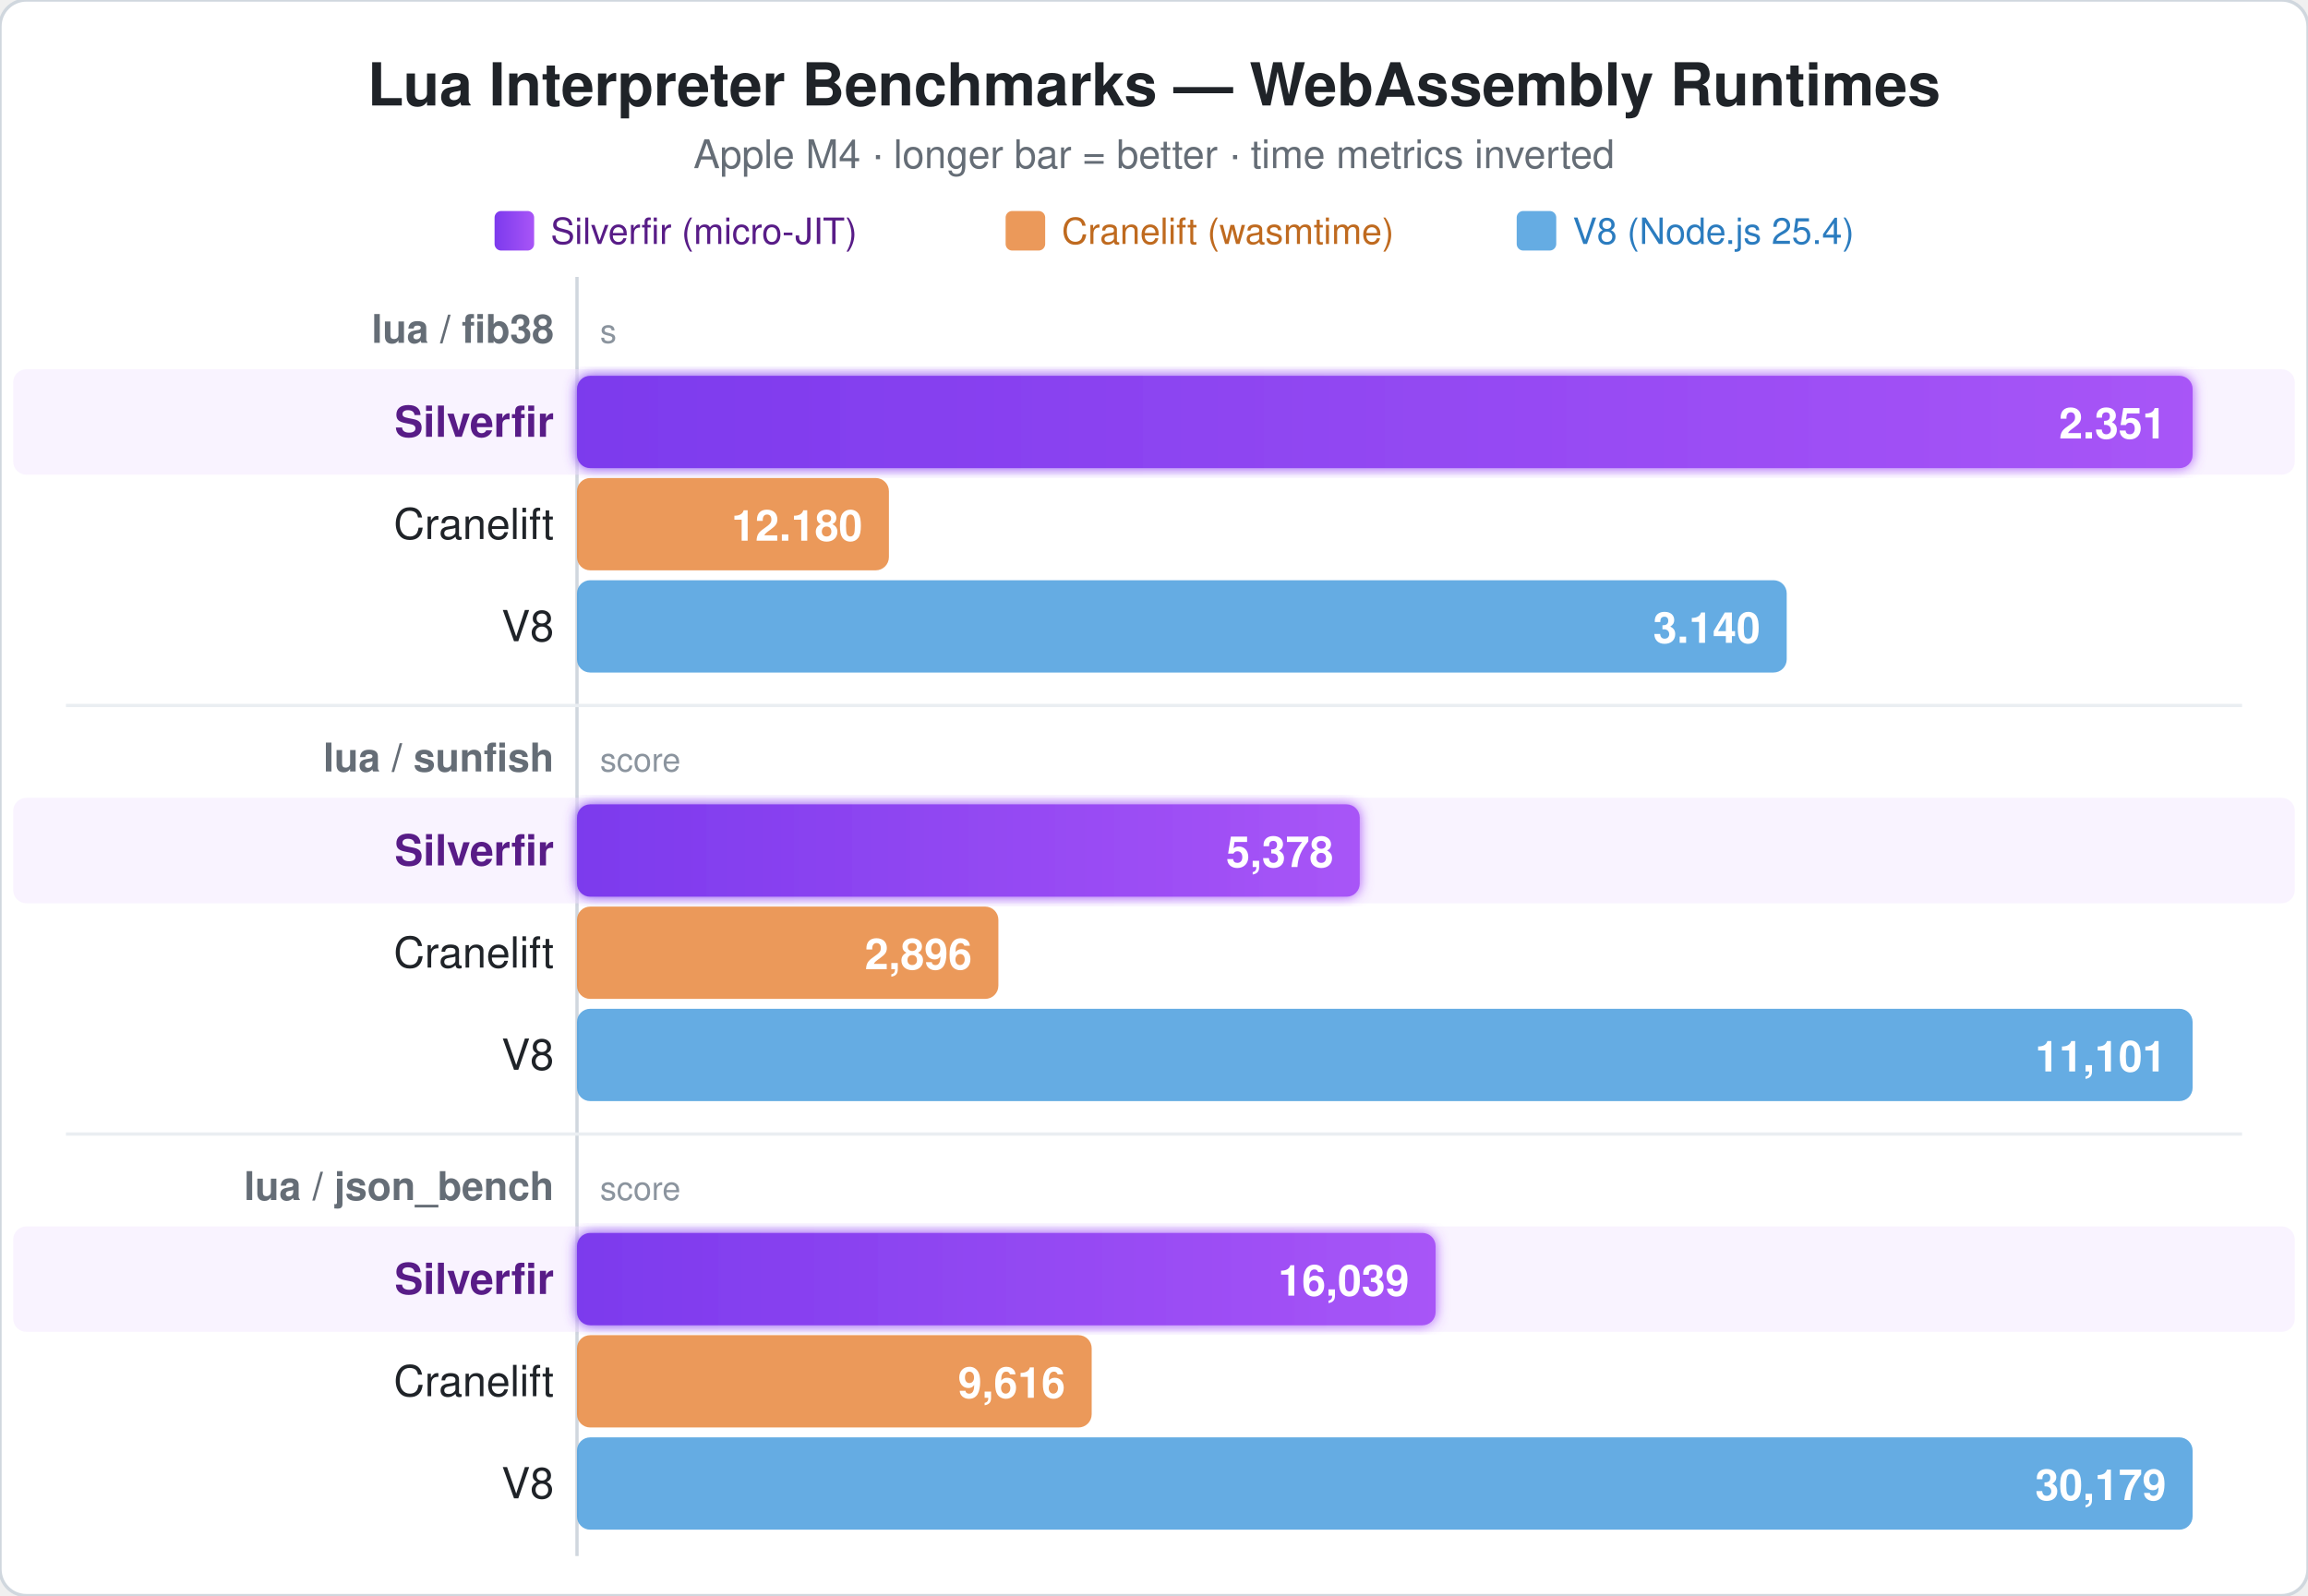
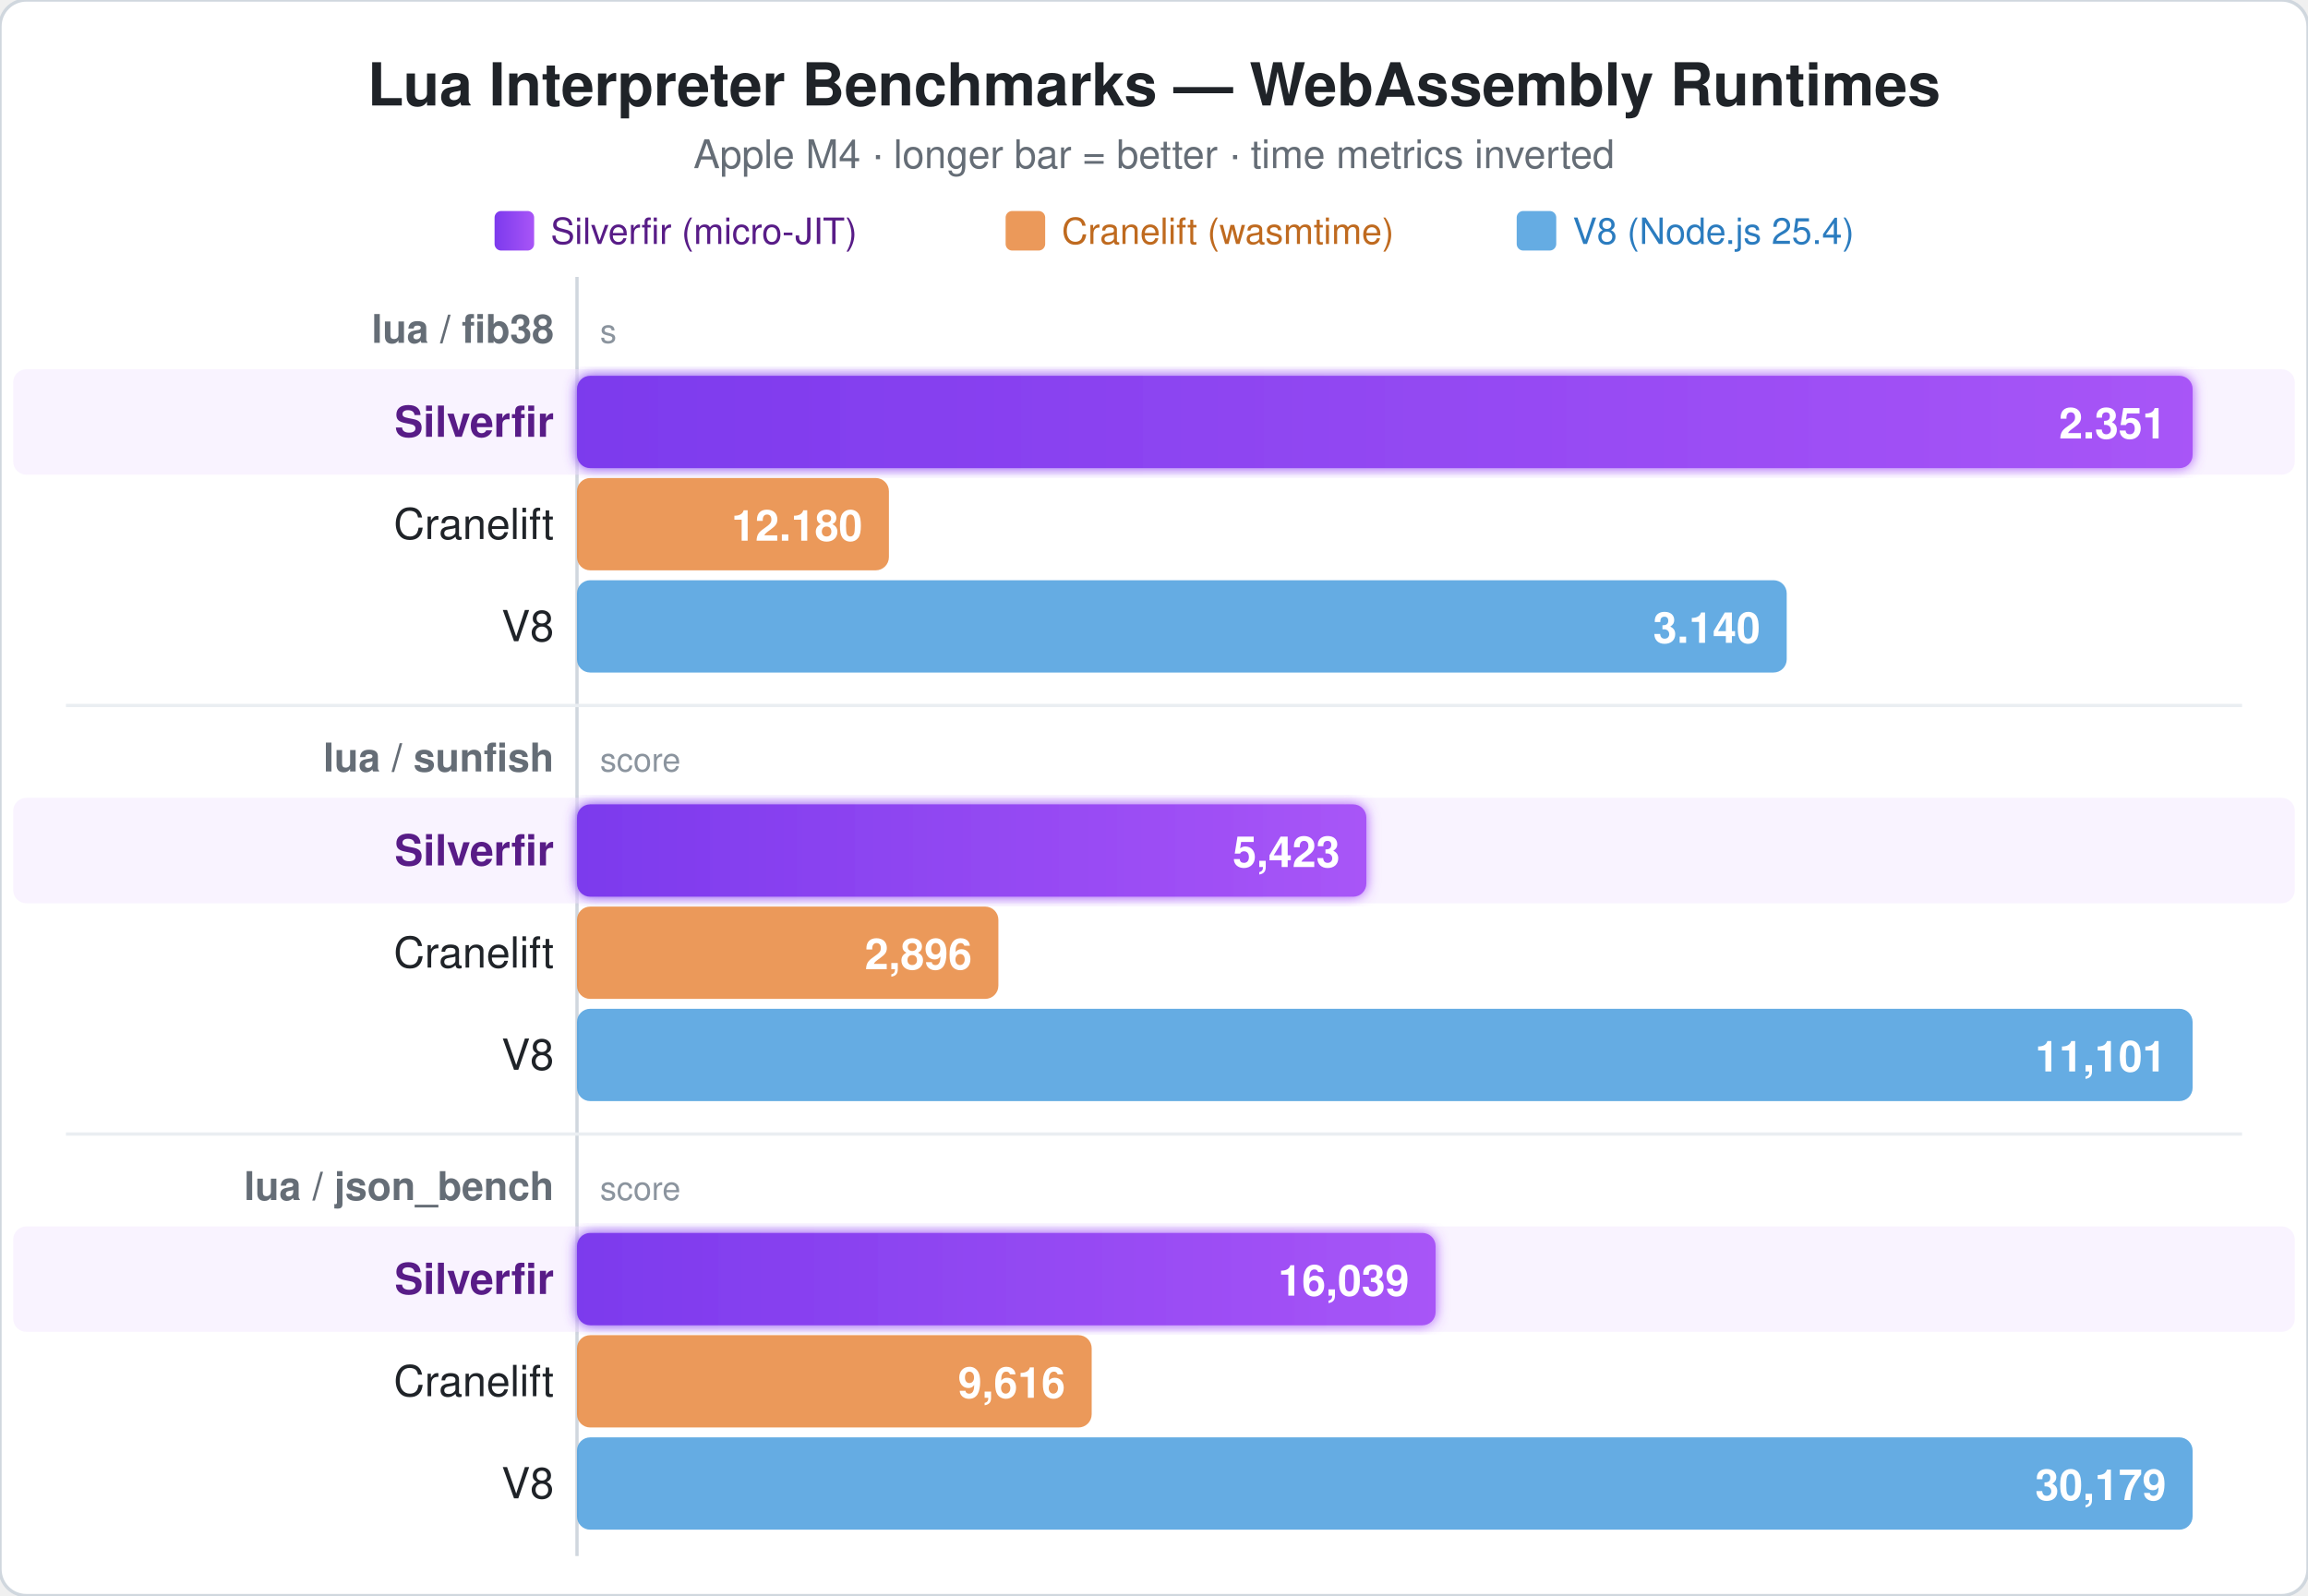
<svg xmlns="http://www.w3.org/2000/svg" role="img" viewBox="0 0 700 484" width="700" height="484">
  <defs>
    <linearGradient id="hlGrad" x1="0" y1="0" x2="1" y2="0">
      <stop offset="0%" stop-color="#7c3aed" />
      <stop offset="100%" stop-color="#a855f7" />
    </linearGradient>
    <filter id="glow">
      <feGaussianBlur stdDeviation="2" result="blur" />
      <feMerge>
        <feMergeNode in="blur" />
        <feMergeNode in="SourceGraphic" />
      </feMerge>
    </filter>
  </defs>
  <rect width="700" height="484" rx="8" ry="8" fill="#ffffff" stroke="#d0d7de" stroke-width="1" />
  <text x="350.0" y="32" text-anchor="middle" fill="#1f2328" font-family="Segoe UI,Helvetica,Arial,sans-serif" font-size="18" font-weight="600">Lua Interpreter Benchmarks — WebAssembly Runtimes</text>
  <text x="350.0" y="51" text-anchor="middle" fill="#656d76" font-family="Segoe UI,Helvetica,Arial,sans-serif" font-size="12">Apple M4  ·  longer bar = better  ·  time metrics inverted</text>
  <rect x="150.0" y="64" width="12" height="12" rx="2" fill="url(#hlGrad)" />
  <text x="167.0" y="74" fill="#581c87" font-family="Segoe UI,Helvetica,Arial,sans-serif" font-size="11">Silverfir (micro-JIT)</text>
  <rect x="305.0" y="64" width="12" height="12" rx="2" fill="#e8873d" opacity="0.85" />
  <text x="322.0" y="74" fill="#bf6a1f" font-family="Segoe UI,Helvetica,Arial,sans-serif" font-size="11">Cranelift (wasmtime)</text>
  <rect x="460.0" y="64" width="12" height="12" rx="2" fill="#4a9ede" opacity="0.85" />
  <text x="477.0" y="74" fill="#2b7cbf" font-family="Segoe UI,Helvetica,Arial,sans-serif" font-size="11">V8 (Node.js 25.4)</text>
  <line x1="175" y1="84" x2="175" y2="472" stroke="#d0d7de" stroke-width="1" />
  <text x="168" y="104.0" text-anchor="end" fill="#656d76" font-family="Segoe UI,Helvetica,Arial,sans-serif" font-size="12" font-weight="600">lua / fib38</text>
  <text x="182" y="104.0" fill="#8b949e" font-family="Segoe UI,Helvetica,Arial,sans-serif" font-size="10">s</text>
  <rect x="4" y="112" width="692" height="32" rx="4" fill="#f3e8ff" opacity="0.5" />
  <text x="168" y="132.5" text-anchor="end" fill="#581c87" font-family="Segoe UI,Helvetica,Arial,sans-serif" font-size="13" font-weight="700">Silverfir</text>
  <rect x="175" y="114" width="490.0" height="28" rx="4" fill="url(#hlGrad)" filter="url(#glow)">
    <animate attributeName="width" from="0" to="490.0" dur="0.35s" fill="freeze" />
  </rect>
  <text x="657.0" y="133.0" text-anchor="end" fill="#ffffff" font-family="Segoe UI,Helvetica,Arial,sans-serif" font-size="13" font-weight="700">2.351</text>
  <text x="168" y="163.5" text-anchor="end" fill="#1f2328" font-family="Segoe UI,Helvetica,Arial,sans-serif" font-size="13" font-weight="400">Cranelift</text>
  <rect x="175" y="145" width="94.6" height="28" rx="4" fill="#e8873d" opacity="0.85">
    <animate attributeName="width" from="0" to="94.6" dur="0.39s" fill="freeze" />
  </rect>
  <text x="261.6" y="164.0" text-anchor="end" fill="#ffffff" font-family="Segoe UI,Helvetica,Arial,sans-serif" font-size="13" font-weight="700">12.180</text>
  <text x="168" y="194.5" text-anchor="end" fill="#1f2328" font-family="Segoe UI,Helvetica,Arial,sans-serif" font-size="13" font-weight="400">V8</text>
  <rect x="175" y="176" width="366.9" height="28" rx="4" fill="#4a9ede" opacity="0.85">
    <animate attributeName="width" from="0" to="366.9" dur="0.43s" fill="freeze" />
  </rect>
  <text x="533.9" y="195.0" text-anchor="end" fill="#ffffff" font-family="Segoe UI,Helvetica,Arial,sans-serif" font-size="13" font-weight="700">3.140</text>
  <line x1="20" y1="214" x2="680" y2="214" stroke="#eaeef2" stroke-width="1" />
  <text x="168" y="234.0" text-anchor="end" fill="#656d76" font-family="Segoe UI,Helvetica,Arial,sans-serif" font-size="12" font-weight="600">lua / sunfish</text>
  <text x="182" y="234.0" fill="#8b949e" font-family="Segoe UI,Helvetica,Arial,sans-serif" font-size="10">score</text>
  <rect x="4" y="242" width="692" height="32" rx="4" fill="#f3e8ff" opacity="0.5" />
  <text x="168" y="262.5" text-anchor="end" fill="#581c87" font-family="Segoe UI,Helvetica,Arial,sans-serif" font-size="13" font-weight="700">Silverfir</text>
-   <rect x="175" y="244" width="237.4" height="28" rx="4" fill="url(#hlGrad)" filter="url(#glow)">
-     <animate attributeName="width" from="0" to="237.4" dur="0.39s" fill="freeze" />
+   <rect x="175" y="244" width="239.4" height="28" rx="4" fill="url(#hlGrad)" filter="url(#glow)">
+     <animate attributeName="width" from="0" to="239.4" dur="0.39s" fill="freeze" />
  </rect>
-   <text x="404.4" y="263.0" text-anchor="end" fill="#ffffff" font-family="Segoe UI,Helvetica,Arial,sans-serif" font-size="13" font-weight="700">5,378</text>
+   <text x="406.4" y="263.0" text-anchor="end" fill="#ffffff" font-family="Segoe UI,Helvetica,Arial,sans-serif" font-size="13" font-weight="700">5,423</text>
  <text x="168" y="293.5" text-anchor="end" fill="#1f2328" font-family="Segoe UI,Helvetica,Arial,sans-serif" font-size="13" font-weight="400">Cranelift</text>
  <rect x="175" y="275" width="127.8" height="28" rx="4" fill="#e8873d" opacity="0.85">
    <animate attributeName="width" from="0" to="127.8" dur="0.43s" fill="freeze" />
  </rect>
  <text x="294.8" y="294.0" text-anchor="end" fill="#ffffff" font-family="Segoe UI,Helvetica,Arial,sans-serif" font-size="13" font-weight="700">2,896</text>
  <text x="168" y="324.5" text-anchor="end" fill="#1f2328" font-family="Segoe UI,Helvetica,Arial,sans-serif" font-size="13" font-weight="400">V8</text>
  <rect x="175" y="306" width="490.0" height="28" rx="4" fill="#4a9ede" opacity="0.85">
    <animate attributeName="width" from="0" to="490.0" dur="0.47s" fill="freeze" />
  </rect>
  <text x="657.0" y="325.0" text-anchor="end" fill="#ffffff" font-family="Segoe UI,Helvetica,Arial,sans-serif" font-size="13" font-weight="700">11,101</text>
  <line x1="20" y1="344" x2="680" y2="344" stroke="#eaeef2" stroke-width="1" />
  <text x="168" y="364.0" text-anchor="end" fill="#656d76" font-family="Segoe UI,Helvetica,Arial,sans-serif" font-size="12" font-weight="600">lua / json_bench</text>
  <text x="182" y="364.0" fill="#8b949e" font-family="Segoe UI,Helvetica,Arial,sans-serif" font-size="10">score</text>
  <rect x="4" y="372" width="692" height="32" rx="4" fill="#f3e8ff" opacity="0.5" />
  <text x="168" y="392.5" text-anchor="end" fill="#581c87" font-family="Segoe UI,Helvetica,Arial,sans-serif" font-size="13" font-weight="700">Silverfir</text>
  <rect x="175" y="374" width="260.4" height="28" rx="4" fill="url(#hlGrad)" filter="url(#glow)">
    <animate attributeName="width" from="0" to="260.4" dur="0.43s" fill="freeze" />
  </rect>
  <text x="427.4" y="393.0" text-anchor="end" fill="#ffffff" font-family="Segoe UI,Helvetica,Arial,sans-serif" font-size="13" font-weight="700">16,039</text>
  <text x="168" y="423.5" text-anchor="end" fill="#1f2328" font-family="Segoe UI,Helvetica,Arial,sans-serif" font-size="13" font-weight="400">Cranelift</text>
  <rect x="175" y="405" width="156.1" height="28" rx="4" fill="#e8873d" opacity="0.85">
    <animate attributeName="width" from="0" to="156.1" dur="0.47s" fill="freeze" />
  </rect>
  <text x="323.1" y="424.0" text-anchor="end" fill="#ffffff" font-family="Segoe UI,Helvetica,Arial,sans-serif" font-size="13" font-weight="700">9,616</text>
  <text x="168" y="454.5" text-anchor="end" fill="#1f2328" font-family="Segoe UI,Helvetica,Arial,sans-serif" font-size="13" font-weight="400">V8</text>
  <rect x="175" y="436" width="490.0" height="28" rx="4" fill="#4a9ede" opacity="0.85">
    <animate attributeName="width" from="0" to="490.0" dur="0.51s" fill="freeze" />
  </rect>
  <text x="657.0" y="455.0" text-anchor="end" fill="#ffffff" font-family="Segoe UI,Helvetica,Arial,sans-serif" font-size="13" font-weight="700">30,179</text>
</svg>
